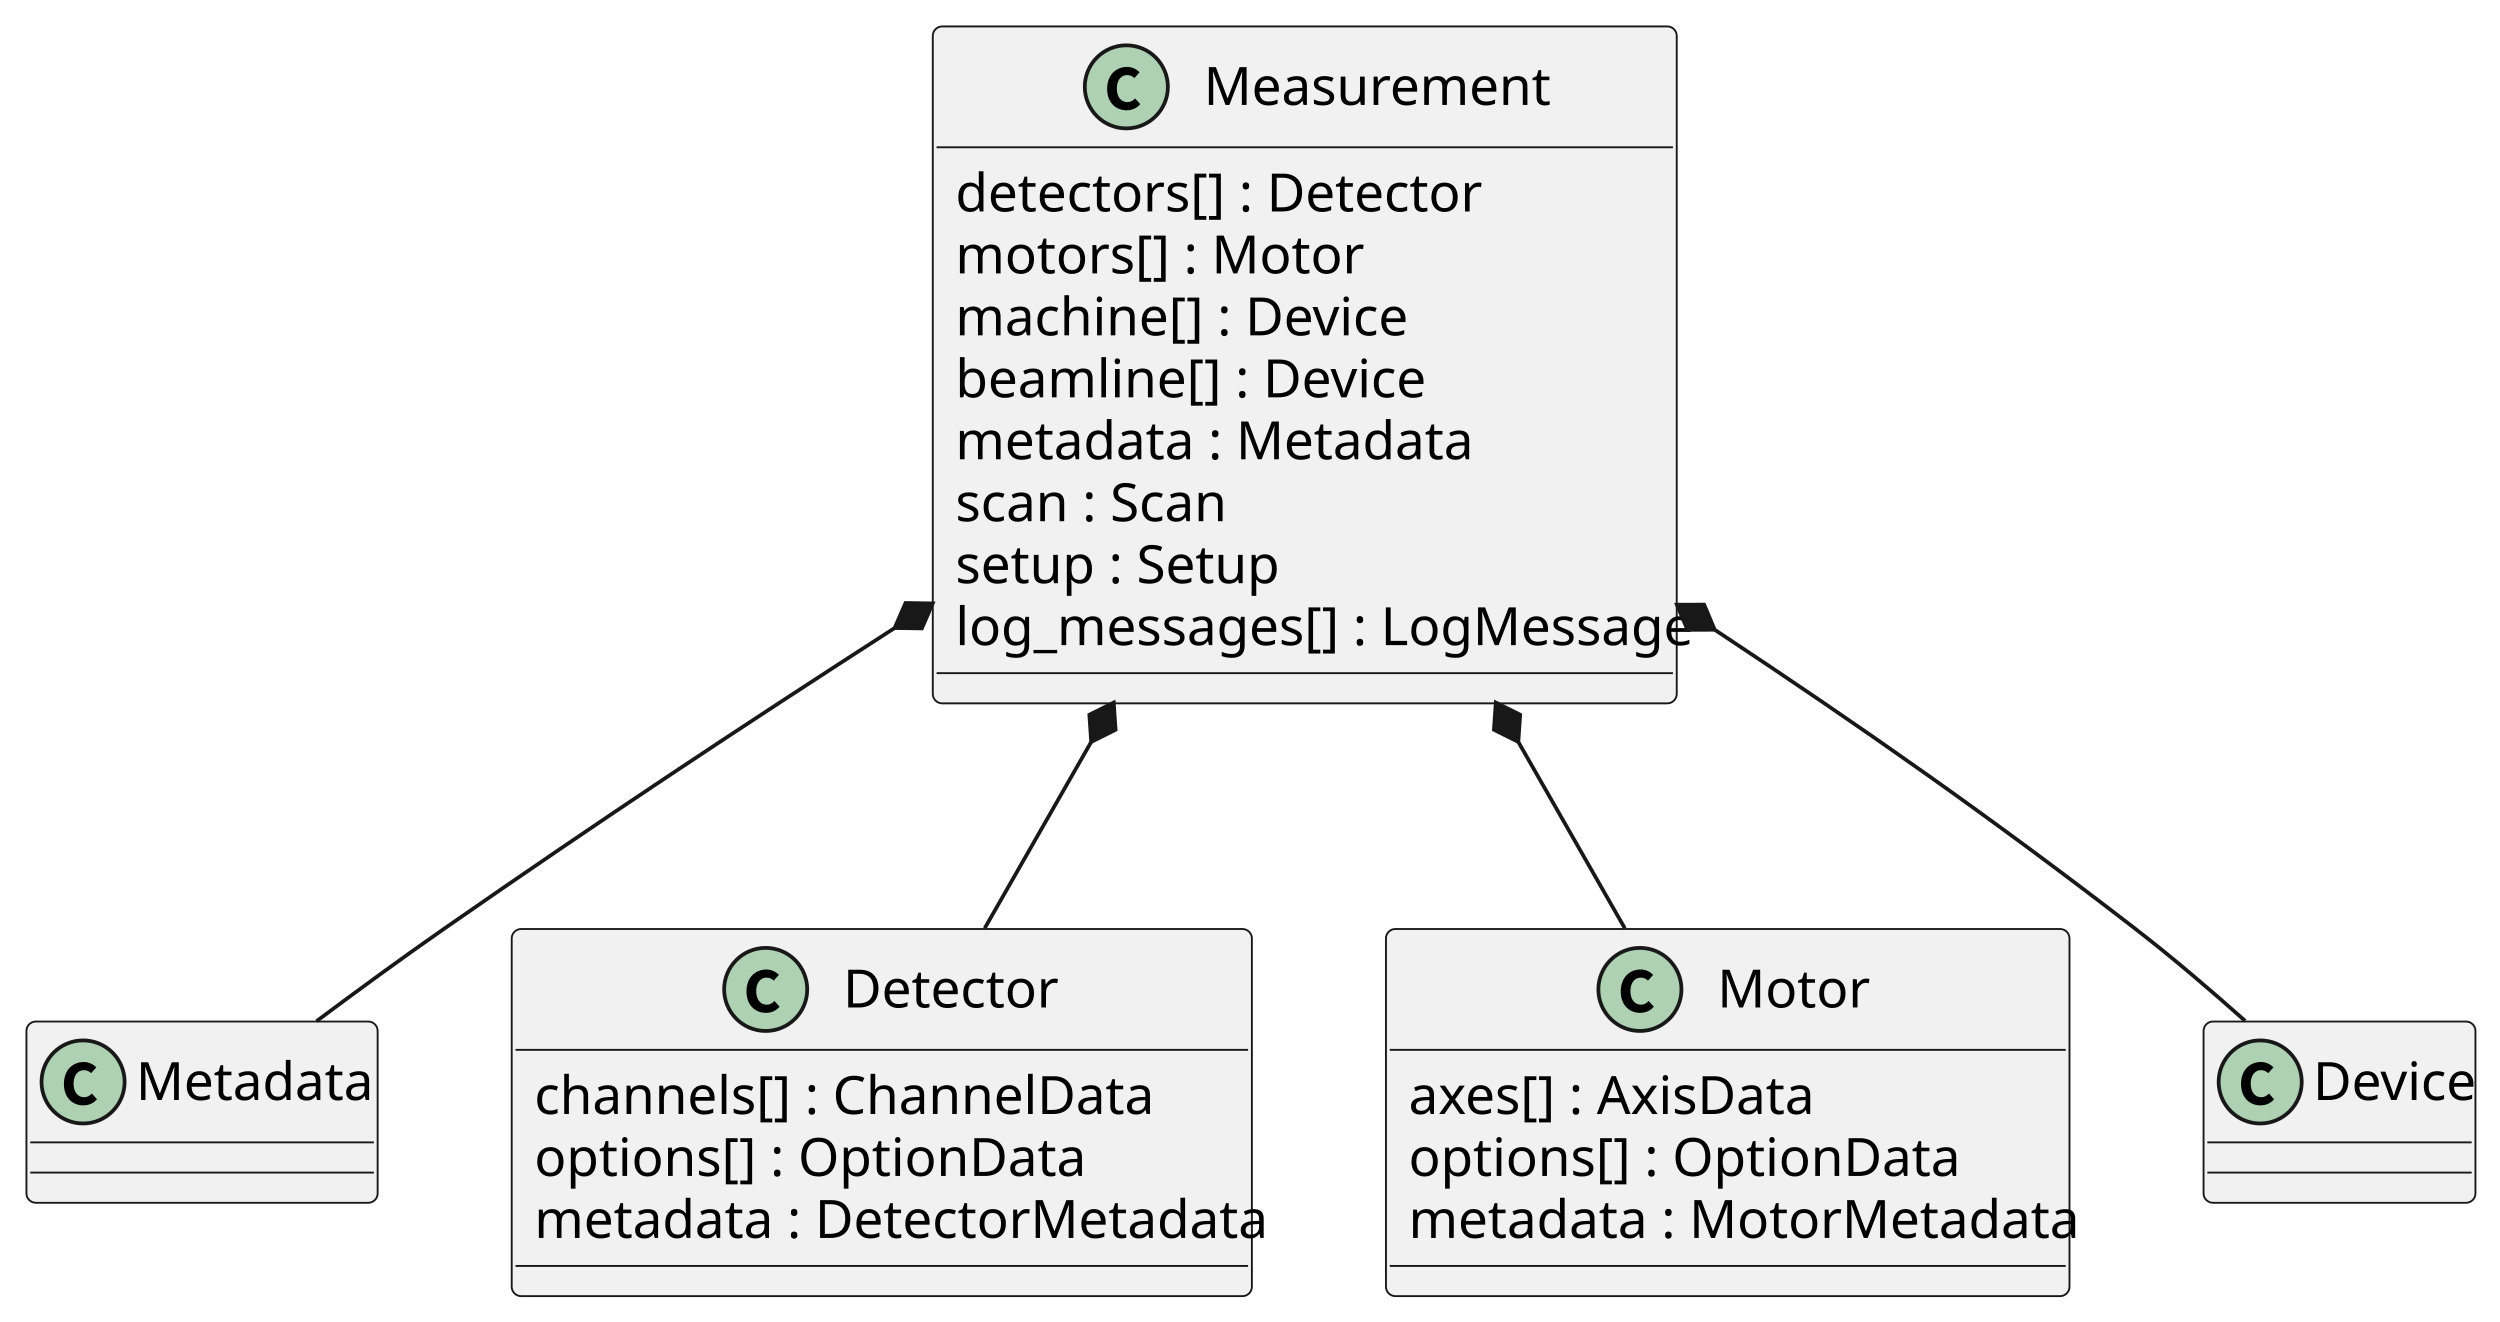
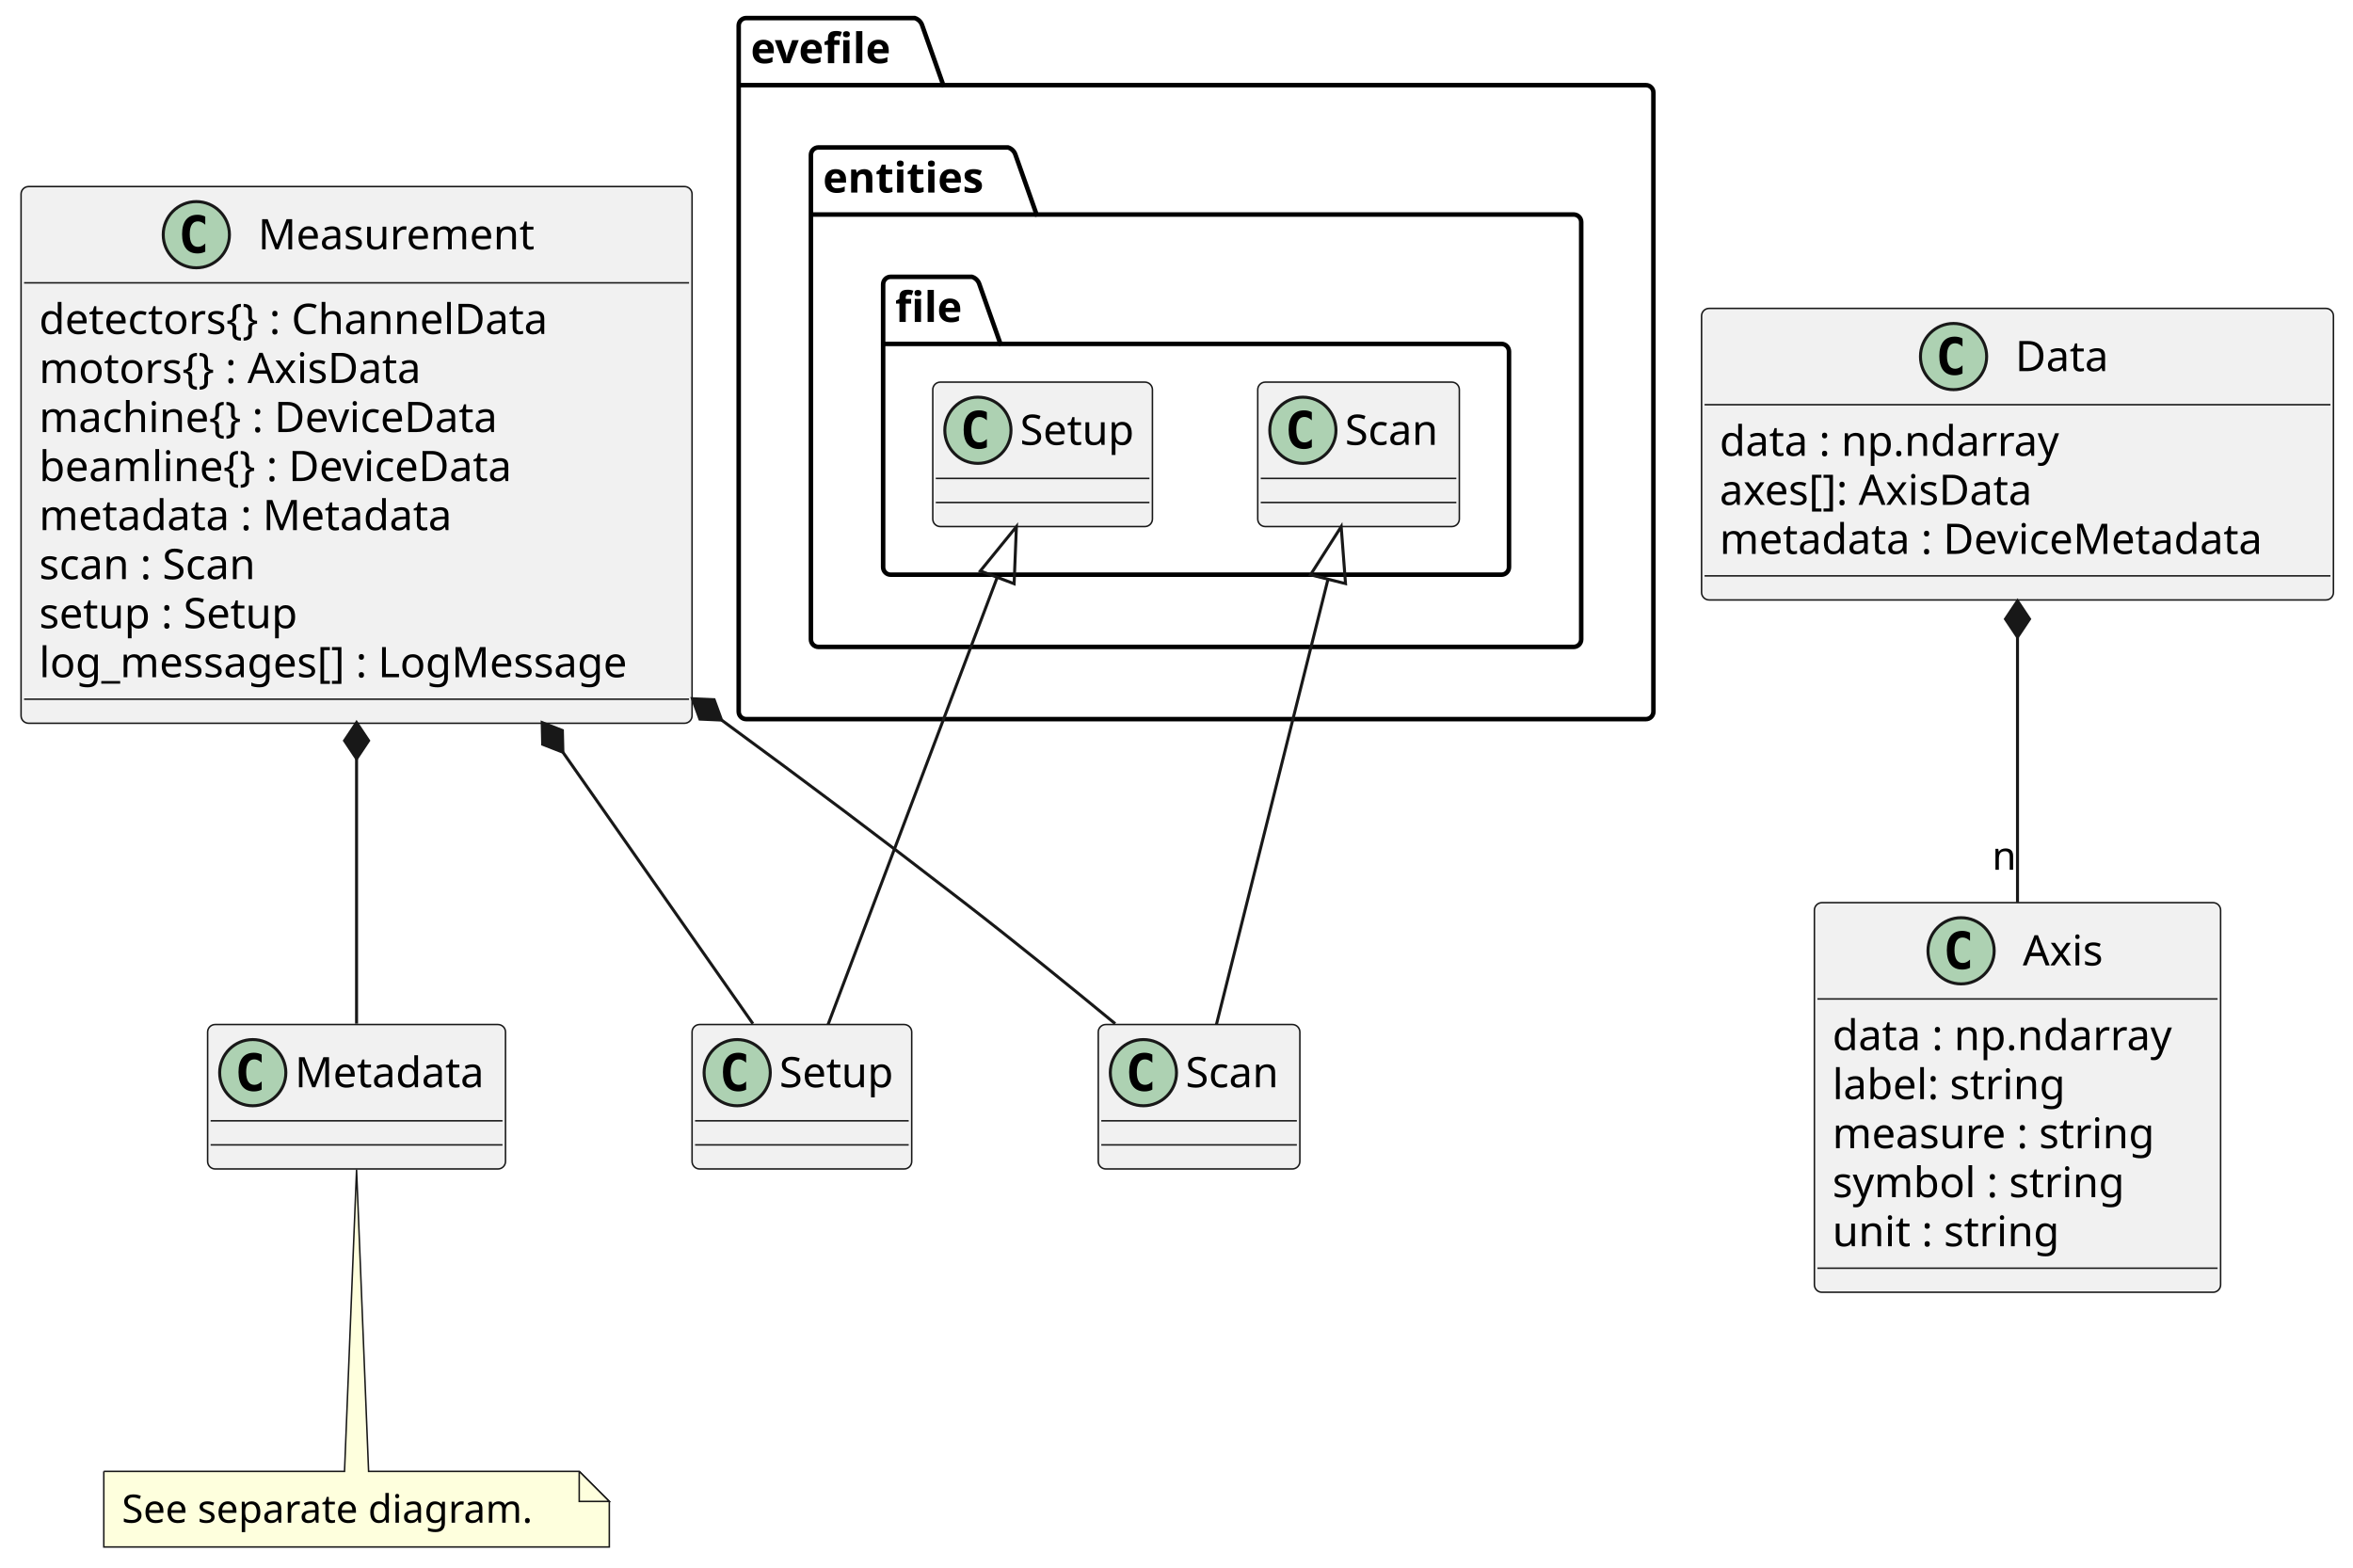
- <svg xmlns="http://www.w3.org/2000/svg" contentStyleType="text/css" height="350px" preserveAspectRatio="none" style="width:662px;height:350px;background:#FFFFFF;" version="1.1" viewBox="0 0 662 350" width="662px" zoomAndPan="magnify">
+ <svg xmlns="http://www.w3.org/2000/svg" contentStyleType="text/css" height="521px" preserveAspectRatio="none" style="width:782px;height:521px;background:#FFFFFF;" version="1.1" viewBox="0 0 782 521" width="782px" zoomAndPan="magnify">
  <defs />
  <g>
+     <g id="cluster_evefile">
+       <path d="M248,6 L304,6 A3.75,3.75 0 0 1 306.5,8.5 L313.5,28.297 L547,28.297 A2.5,2.5 0 0 1 549.5,30.797 L549.5,236.5 A2.5,2.5 0 0 1 547,239 L248,239 A2.5,2.5 0 0 1 245.5,236.5 L245.5,8.5 A2.5,2.5 0 0 1 248,6 " fill="none" style="stroke:#000000;stroke-width:1.5;" />
+       <line style="stroke:#000000;stroke-width:1.5;" x1="245.5" x2="313.5" y1="28.297" y2="28.297" />
+       <text fill="#000000" font-family="sans-serif" font-size="14" font-weight="bold" lengthAdjust="spacing" textLength="55" x="249.5" y="20.995">evefile</text>
+     </g>
+     <g id="cluster_entities">
+       <path d="M272,49 L335,49 A3.75,3.75 0 0 1 337.5,51.5 L344.5,71.297 L523,71.297 A2.5,2.5 0 0 1 525.5,73.797 L525.5,212.5 A2.5,2.5 0 0 1 523,215 L272,215 A2.5,2.5 0 0 1 269.5,212.5 L269.5,51.5 A2.5,2.5 0 0 1 272,49 " fill="none" style="stroke:#000000;stroke-width:1.5;" />
+       <line style="stroke:#000000;stroke-width:1.5;" x1="269.5" x2="344.5" y1="71.297" y2="71.297" />
+       <text fill="#000000" font-family="sans-serif" font-size="14" font-weight="bold" lengthAdjust="spacing" textLength="62" x="273.5" y="63.995">entities</text>
+     </g>
+     <g id="cluster_file">
+       <path d="M296,92 L323,92 A3.75,3.75 0 0 1 325.5,94.5 L332.5,114.297 L499,114.297 A2.5,2.5 0 0 1 501.5,116.797 L501.5,188.5 A2.5,2.5 0 0 1 499,191 L296,191 A2.5,2.5 0 0 1 293.5,188.5 L293.5,94.5 A2.5,2.5 0 0 1 296,92 " fill="none" style="stroke:#000000;stroke-width:1.5;" />
+       <line style="stroke:#000000;stroke-width:1.5;" x1="293.5" x2="332.5" y1="114.297" y2="114.297" />
+       <text fill="#000000" font-family="sans-serif" font-size="14" font-weight="bold" lengthAdjust="spacing" textLength="26" x="297.5" y="106.995">file</text>
+     </g>
+     <g id="elem_Scan">
+       <rect codeLine="26" fill="#F1F1F1" height="48" id="Scan" rx="2.5" ry="2.5" style="stroke:#181818;stroke-width:0.5;" width="67" x="418" y="127" />
+       <ellipse cx="433" cy="143" fill="#ADD1B2" rx="11" ry="11" style="stroke:#181818;stroke-width:1.0;" />
+       <path d="M435.969,148.641 Q435.391,148.938 434.75,149.078 Q434.109,149.234 433.406,149.234 Q430.906,149.234 429.578,147.594 Q428.266,145.938 428.266,142.812 Q428.266,139.688 429.578,138.031 Q430.906,136.375 433.406,136.375 Q434.109,136.375 434.75,136.531 Q435.406,136.688 435.969,136.984 L435.969,139.703 Q435.344,139.125 434.75,138.859 Q434.156,138.578 433.531,138.578 Q432.188,138.578 431.5,139.656 Q430.812,140.719 430.812,142.812 Q430.812,144.906 431.5,145.984 Q432.188,147.047 433.531,147.047 Q434.156,147.047 434.75,146.781 Q435.344,146.5 435.969,145.922 L435.969,148.641 Z " fill="#000000" />
+       <text fill="#000000" font-family="sans-serif" font-size="14" lengthAdjust="spacing" textLength="35" x="447" y="147.847">Scan</text>
+       <line style="stroke:#181818;stroke-width:0.5;" x1="419" x2="484" y1="159" y2="159" />
+       <line style="stroke:#181818;stroke-width:0.5;" x1="419" x2="484" y1="167" y2="167" />
+     </g>
+     <g id="elem_Setup">
+       <rect codeLine="29" fill="#F1F1F1" height="48" id="Setup" rx="2.5" ry="2.5" style="stroke:#181818;stroke-width:0.5;" width="73" x="310" y="127" />
+       <ellipse cx="325" cy="143" fill="#ADD1B2" rx="11" ry="11" style="stroke:#181818;stroke-width:1.0;" />
+       <path d="M327.969,148.641 Q327.391,148.938 326.75,149.078 Q326.109,149.234 325.406,149.234 Q322.906,149.234 321.578,147.594 Q320.266,145.938 320.266,142.812 Q320.266,139.688 321.578,138.031 Q322.906,136.375 325.406,136.375 Q326.109,136.375 326.75,136.531 Q327.406,136.688 327.969,136.984 L327.969,139.703 Q327.344,139.125 326.75,138.859 Q326.156,138.578 325.531,138.578 Q324.188,138.578 323.5,139.656 Q322.812,140.719 322.812,142.812 Q322.812,144.906 323.5,145.984 Q324.188,147.047 325.531,147.047 Q326.156,147.047 326.75,146.781 Q327.344,146.5 327.969,145.922 L327.969,148.641 Z " fill="#000000" />
+       <text fill="#000000" font-family="sans-serif" font-size="14" lengthAdjust="spacing" textLength="41" x="339" y="147.847">Setup</text>
+       <line style="stroke:#181818;stroke-width:0.5;" x1="311" x2="382" y1="159" y2="159" />
+       <line style="stroke:#181818;stroke-width:0.5;" x1="311" x2="382" y1="167" y2="167" />
+     </g>
    <g id="elem_Measurement">
-       <rect codeLine="3" fill="#F1F1F1" height="179.25" id="Measurement" rx="2.5" ry="2.5" style="stroke:#181818;stroke-width:0.5;" width="197" x="247" y="7" />
-       <ellipse cx="298.25" cy="23" fill="#ADD1B2" rx="11" ry="11" style="stroke:#181818;stroke-width:1.0;" />
-       <path d="M298.297,29.203 C299.797,29.203 301.031,28.641 301.938,27.578 L300.562,26.062 C300.016,26.656 299.359,27.047 298.562,27.047 C296.891,27.047 295.734,25.719 295.734,23.438 C295.734,21.219 296.891,19.875 298.453,19.875 C299.266,19.875 299.859,20.188 300.391,20.672 L301.766,19.125 C301.016,18.391 299.859,17.719 298.453,17.719 C295.5,17.719 293.172,19.859 293.172,23.531 C293.172,27.25 295.547,29.203 298.297,29.203 Z " fill="#000000" />
-       <text fill="#000000" font-family="sans-serif" font-size="14" lengthAdjust="spacing" textLength="86" x="318.75" y="27.785">Measurement</text>
-       <line style="stroke:#181818;stroke-width:0.5;" x1="248" x2="443" y1="39" y2="39" />
-       <text fill="#000000" font-family="sans-serif" font-size="14" lengthAdjust="spacing" textLength="129" x="253" y="55.988">detectors[] : Detector</text>
-       <text fill="#000000" font-family="sans-serif" font-size="14" lengthAdjust="spacing" textLength="100" x="253" y="72.394">motors[] : Motor</text>
-       <text fill="#000000" font-family="sans-serif" font-size="14" lengthAdjust="spacing" textLength="110" x="253" y="88.801">machine[] : Device</text>
-       <text fill="#000000" font-family="sans-serif" font-size="14" lengthAdjust="spacing" textLength="113" x="253" y="105.207">beamline[] : Device</text>
-       <text fill="#000000" font-family="sans-serif" font-size="14" lengthAdjust="spacing" textLength="131" x="253" y="121.613">metadata : Metadata</text>
-       <text fill="#000000" font-family="sans-serif" font-size="14" lengthAdjust="spacing" textLength="70" x="253" y="138.019">scan : Scan</text>
-       <text fill="#000000" font-family="sans-serif" font-size="14" lengthAdjust="spacing" textLength="80" x="253" y="154.426">setup : Setup</text>
-       <text fill="#000000" font-family="sans-serif" font-size="14" lengthAdjust="spacing" textLength="185" x="253" y="170.832">log_messages[] : LogMessage</text>
-       <line style="stroke:#181818;stroke-width:0.5;" x1="248" x2="443" y1="178.25" y2="178.25" />
+       <rect codeLine="3" fill="#F1F1F1" height="178.375" id="Measurement" rx="2.5" ry="2.5" style="stroke:#181818;stroke-width:0.5;" width="223" x="7" y="62" />
+       <ellipse cx="65.25" cy="78" fill="#ADD1B2" rx="11" ry="11" style="stroke:#181818;stroke-width:1.0;" />
+       <path d="M68.219,83.641 Q67.641,83.938 67,84.078 Q66.359,84.234 65.656,84.234 Q63.156,84.234 61.828,82.594 Q60.516,80.938 60.516,77.812 Q60.516,74.688 61.828,73.031 Q63.156,71.375 65.656,71.375 Q66.359,71.375 67,71.531 Q67.656,71.688 68.219,71.984 L68.219,74.703 Q67.594,74.125 67,73.859 Q66.406,73.578 65.781,73.578 Q64.438,73.578 63.75,74.656 Q63.062,75.719 63.062,77.812 Q63.062,79.906 63.75,80.984 Q64.438,82.047 65.781,82.047 Q66.406,82.047 67,81.781 Q67.594,81.5 68.219,80.922 L68.219,83.641 Z " fill="#000000" />
+       <text fill="#000000" font-family="sans-serif" font-size="14" lengthAdjust="spacing" textLength="98" x="85.75" y="82.847">Measurement</text>
+       <line style="stroke:#181818;stroke-width:0.5;" x1="8" x2="229" y1="94" y2="94" />
+       <text fill="#000000" font-family="sans-serif" font-size="14" lengthAdjust="spacing" textLength="191" x="13" y="110.995">detectors{} : ChannelData</text>
+       <text fill="#000000" font-family="sans-serif" font-size="14" lengthAdjust="spacing" textLength="144" x="13" y="127.292">motors{} : AxisData</text>
+       <text fill="#000000" font-family="sans-serif" font-size="14" lengthAdjust="spacing" textLength="176" x="13" y="143.589">machine{} : DeviceData</text>
+       <text fill="#000000" font-family="sans-serif" font-size="14" lengthAdjust="spacing" textLength="181" x="13" y="159.886">beamline{} : DeviceData</text>
+       <text fill="#000000" font-family="sans-serif" font-size="14" lengthAdjust="spacing" textLength="149" x="13" y="176.183">metadata : Metadata</text>
+       <text fill="#000000" font-family="sans-serif" font-size="14" lengthAdjust="spacing" textLength="81" x="13" y="192.48">scan : Scan</text>
+       <text fill="#000000" font-family="sans-serif" font-size="14" lengthAdjust="spacing" textLength="93" x="13" y="208.776">setup : Setup</text>
+       <text fill="#000000" font-family="sans-serif" font-size="14" lengthAdjust="spacing" textLength="211" x="13" y="225.073">log_messages[] : LogMessage</text>
+       <line style="stroke:#181818;stroke-width:0.5;" x1="8" x2="229" y1="232.375" y2="232.375" />
    </g>
    <g id="elem_Metadata">
-       <rect codeLine="19" fill="#F1F1F1" height="48" id="Metadata" rx="2.5" ry="2.5" style="stroke:#181818;stroke-width:0.5;" width="93" x="7" y="270.5" />
-       <ellipse cx="22" cy="286.5" fill="#ADD1B2" rx="11" ry="11" style="stroke:#181818;stroke-width:1.0;" />
-       <path d="M22.047,292.703 C23.547,292.703 24.781,292.141 25.688,291.078 L24.312,289.562 C23.766,290.156 23.109,290.547 22.312,290.547 C20.641,290.547 19.484,289.219 19.484,286.938 C19.484,284.719 20.641,283.375 22.203,283.375 C23.016,283.375 23.609,283.688 24.141,284.172 L25.516,282.625 C24.766,281.891 23.609,281.219 22.203,281.219 C19.25,281.219 16.922,283.359 16.922,287.031 C16.922,290.75 19.297,292.703 22.047,292.703 Z " fill="#000000" />
-       <text fill="#000000" font-family="sans-serif" font-size="14" lengthAdjust="spacing" textLength="61" x="36" y="291.285">Metadata</text>
-       <line style="stroke:#181818;stroke-width:0.5;" x1="8" x2="99" y1="302.5" y2="302.5" />
-       <line style="stroke:#181818;stroke-width:0.5;" x1="8" x2="99" y1="310.5" y2="310.5" />
+       <rect codeLine="18" fill="#F1F1F1" height="48" id="Metadata" rx="2.5" ry="2.5" style="stroke:#181818;stroke-width:0.5;" width="99" x="69" y="340.5" />
+       <ellipse cx="84" cy="356.5" fill="#ADD1B2" rx="11" ry="11" style="stroke:#181818;stroke-width:1.0;" />
+       <path d="M86.969,362.141 Q86.391,362.438 85.75,362.578 Q85.109,362.734 84.406,362.734 Q81.906,362.734 80.578,361.094 Q79.266,359.438 79.266,356.312 Q79.266,353.188 80.578,351.531 Q81.906,349.875 84.406,349.875 Q85.109,349.875 85.75,350.031 Q86.406,350.188 86.969,350.484 L86.969,353.203 Q86.344,352.625 85.75,352.359 Q85.156,352.078 84.531,352.078 Q83.188,352.078 82.5,353.156 Q81.812,354.219 81.812,356.312 Q81.812,358.406 82.5,359.484 Q83.188,360.547 84.531,360.547 Q85.156,360.547 85.75,360.281 Q86.344,360 86.969,359.422 L86.969,362.141 Z " fill="#000000" />
+       <text fill="#000000" font-family="sans-serif" font-size="14" lengthAdjust="spacing" textLength="67" x="98" y="361.347">Metadata</text>
+       <line style="stroke:#181818;stroke-width:0.5;" x1="70" x2="167" y1="372.5" y2="372.5" />
+       <line style="stroke:#181818;stroke-width:0.5;" x1="70" x2="167" y1="380.5" y2="380.5" />
    </g>
-     <g id="elem_Detector">
-       <rect codeLine="22" fill="#F1F1F1" height="97.219" id="Detector" rx="2.5" ry="2.5" style="stroke:#181818;stroke-width:0.5;" width="196" x="135.5" y="246" />
-       <ellipse cx="202.75" cy="262" fill="#ADD1B2" rx="11" ry="11" style="stroke:#181818;stroke-width:1.0;" />
-       <path d="M202.797,268.203 C204.297,268.203 205.531,267.641 206.438,266.578 L205.062,265.062 C204.516,265.656 203.859,266.047 203.062,266.047 C201.391,266.047 200.234,264.719 200.234,262.438 C200.234,260.219 201.391,258.875 202.953,258.875 C203.766,258.875 204.359,259.188 204.891,259.672 L206.266,258.125 C205.516,257.391 204.359,256.719 202.953,256.719 C200,256.719 197.672,258.859 197.672,262.531 C197.672,266.25 200.047,268.203 202.797,268.203 Z " fill="#000000" />
-       <text fill="#000000" font-family="sans-serif" font-size="14" lengthAdjust="spacing" textLength="53" x="223.25" y="266.785">Detector</text>
-       <line style="stroke:#181818;stroke-width:0.5;" x1="136.5" x2="330.5" y1="278" y2="278" />
-       <text fill="#000000" font-family="sans-serif" font-size="14" lengthAdjust="spacing" textLength="154" x="141.5" y="294.988">channels[] : ChannelData</text>
-       <text fill="#000000" font-family="sans-serif" font-size="14" lengthAdjust="spacing" textLength="136" x="141.5" y="311.394">options[] : OptionData</text>
-       <text fill="#000000" font-family="sans-serif" font-size="14" lengthAdjust="spacing" textLength="184" x="141.5" y="327.801">metadata : DetectorMetadata</text>
-       <line style="stroke:#181818;stroke-width:0.5;" x1="136.5" x2="330.5" y1="335.219" y2="335.219" />
+     <g id="elem_Scan">
+       <rect codeLine="32" fill="#F1F1F1" height="48" id="Scan" rx="2.5" ry="2.5" style="stroke:#181818;stroke-width:0.5;" width="67" x="365" y="340.5" />
+       <ellipse cx="380" cy="356.5" fill="#ADD1B2" rx="11" ry="11" style="stroke:#181818;stroke-width:1.0;" />
+       <path d="M382.969,362.141 Q382.391,362.438 381.75,362.578 Q381.109,362.734 380.406,362.734 Q377.906,362.734 376.578,361.094 Q375.266,359.438 375.266,356.312 Q375.266,353.188 376.578,351.531 Q377.906,349.875 380.406,349.875 Q381.109,349.875 381.75,350.031 Q382.406,350.188 382.969,350.484 L382.969,353.203 Q382.344,352.625 381.75,352.359 Q381.156,352.078 380.531,352.078 Q379.188,352.078 378.5,353.156 Q377.812,354.219 377.812,356.312 Q377.812,358.406 378.5,359.484 Q379.188,360.547 380.531,360.547 Q381.156,360.547 381.75,360.281 Q382.344,360 382.969,359.422 L382.969,362.141 Z " fill="#000000" />
+       <text fill="#000000" font-family="sans-serif" font-size="14" lengthAdjust="spacing" textLength="35" x="394" y="361.347">Scan</text>
+       <line style="stroke:#181818;stroke-width:0.5;" x1="366" x2="431" y1="372.5" y2="372.5" />
+       <line style="stroke:#181818;stroke-width:0.5;" x1="366" x2="431" y1="380.5" y2="380.5" />
    </g>
-     <g id="elem_Motor">
-       <rect codeLine="28" fill="#F1F1F1" height="97.219" id="Motor" rx="2.5" ry="2.5" style="stroke:#181818;stroke-width:0.5;" width="181" x="367" y="246" />
-       <ellipse cx="434.25" cy="262" fill="#ADD1B2" rx="11" ry="11" style="stroke:#181818;stroke-width:1.0;" />
-       <path d="M434.297,268.203 C435.797,268.203 437.031,267.641 437.938,266.578 L436.562,265.062 C436.016,265.656 435.359,266.047 434.562,266.047 C432.891,266.047 431.734,264.719 431.734,262.438 C431.734,260.219 432.891,258.875 434.453,258.875 C435.266,258.875 435.859,259.188 436.391,259.672 L437.766,258.125 C437.016,257.391 435.859,256.719 434.453,256.719 C431.5,256.719 429.172,258.859 429.172,262.531 C429.172,266.25 431.547,268.203 434.297,268.203 Z " fill="#000000" />
-       <text fill="#000000" font-family="sans-serif" font-size="14" lengthAdjust="spacing" textLength="38" x="454.75" y="266.785">Motor</text>
-       <line style="stroke:#181818;stroke-width:0.5;" x1="368" x2="547" y1="278" y2="278" />
-       <text fill="#000000" font-family="sans-serif" font-size="14" lengthAdjust="spacing" textLength="102" x="373" y="294.988">axes[] : AxisData</text>
-       <text fill="#000000" font-family="sans-serif" font-size="14" lengthAdjust="spacing" textLength="136" x="373" y="311.394">options[] : OptionData</text>
-       <text fill="#000000" font-family="sans-serif" font-size="14" lengthAdjust="spacing" textLength="169" x="373" y="327.801">metadata : MotorMetadata</text>
-       <line style="stroke:#181818;stroke-width:0.5;" x1="368" x2="547" y1="335.219" y2="335.219" />
+     <g id="elem_Setup">
+       <rect codeLine="34" fill="#F1F1F1" height="48" id="Setup" rx="2.5" ry="2.5" style="stroke:#181818;stroke-width:0.5;" width="73" x="230" y="340.5" />
+       <ellipse cx="245" cy="356.5" fill="#ADD1B2" rx="11" ry="11" style="stroke:#181818;stroke-width:1.0;" />
+       <path d="M247.969,362.141 Q247.391,362.438 246.75,362.578 Q246.109,362.734 245.406,362.734 Q242.906,362.734 241.578,361.094 Q240.266,359.438 240.266,356.312 Q240.266,353.188 241.578,351.531 Q242.906,349.875 245.406,349.875 Q246.109,349.875 246.75,350.031 Q247.406,350.188 247.969,350.484 L247.969,353.203 Q247.344,352.625 246.75,352.359 Q246.156,352.078 245.531,352.078 Q244.188,352.078 243.5,353.156 Q242.812,354.219 242.812,356.312 Q242.812,358.406 243.5,359.484 Q244.188,360.547 245.531,360.547 Q246.156,360.547 246.75,360.281 Q247.344,360 247.969,359.422 L247.969,362.141 Z " fill="#000000" />
+       <text fill="#000000" font-family="sans-serif" font-size="14" lengthAdjust="spacing" textLength="41" x="259" y="361.347">Setup</text>
+       <line style="stroke:#181818;stroke-width:0.5;" x1="231" x2="302" y1="372.5" y2="372.5" />
+       <line style="stroke:#181818;stroke-width:0.5;" x1="231" x2="302" y1="380.5" y2="380.5" />
    </g>
-     <g id="elem_Device">
-       <rect codeLine="34" fill="#F1F1F1" height="48" id="Device" rx="2.5" ry="2.5" style="stroke:#181818;stroke-width:0.5;" width="72" x="583.5" y="270.5" />
-       <ellipse cx="598.5" cy="286.5" fill="#ADD1B2" rx="11" ry="11" style="stroke:#181818;stroke-width:1.0;" />
-       <path d="M598.547,292.703 C600.047,292.703 601.281,292.141 602.188,291.078 L600.812,289.562 C600.266,290.156 599.609,290.547 598.812,290.547 C597.141,290.547 595.984,289.219 595.984,286.938 C595.984,284.719 597.141,283.375 598.703,283.375 C599.516,283.375 600.109,283.688 600.641,284.172 L602.016,282.625 C601.266,281.891 600.109,281.219 598.703,281.219 C595.75,281.219 593.422,283.359 593.422,287.031 C593.422,290.75 595.797,292.703 598.547,292.703 Z " fill="#000000" />
-       <text fill="#000000" font-family="sans-serif" font-size="14" lengthAdjust="spacing" textLength="40" x="612.5" y="291.285">Device</text>
-       <line style="stroke:#181818;stroke-width:0.5;" x1="584.5" x2="654.5" y1="302.5" y2="302.5" />
-       <line style="stroke:#181818;stroke-width:0.5;" x1="584.5" x2="654.5" y1="310.5" y2="310.5" />
+     <g id="elem_GMN9">
+       <path d="M34.5,489 L34.5,514.133 A0,0 0 0 0 34.5,514.133 L202.5,514.133 A0,0 0 0 0 202.5,514.133 L202.5,499 L192.5,489 L122.5,489 L118.5,388.71 L114.5,489 L34.5,489 A0,0 0 0 0 34.5,489 " fill="#FEFFDD" style="stroke:#181818;stroke-width:0.5;" />
+       <path d="M192.5,489 L192.5,499 L202.5,499 L192.5,489 " fill="#FEFFDD" style="stroke:#181818;stroke-width:0.5;" />
+       <text fill="#000000" font-family="sans-serif" font-size="13" lengthAdjust="spacing" textLength="147" x="40.5" y="506.067">See separate diagram.</text>
+     </g>
+     <g id="elem_Data">
+       <rect codeLine="36" fill="#F1F1F1" height="96.891" id="Data" rx="2.5" ry="2.5" style="stroke:#181818;stroke-width:0.5;" width="210" x="565.5" y="102.5" />
+       <ellipse cx="649.25" cy="118.5" fill="#ADD1B2" rx="11" ry="11" style="stroke:#181818;stroke-width:1.0;" />
+       <path d="M652.219,124.141 Q651.641,124.438 651,124.578 Q650.359,124.734 649.656,124.734 Q647.156,124.734 645.828,123.094 Q644.516,121.438 644.516,118.312 Q644.516,115.188 645.828,113.531 Q647.156,111.875 649.656,111.875 Q650.359,111.875 651,112.031 Q651.656,112.188 652.219,112.484 L652.219,115.203 Q651.594,114.625 651,114.359 Q650.406,114.078 649.781,114.078 Q648.438,114.078 647.75,115.156 Q647.062,116.219 647.062,118.312 Q647.062,120.406 647.75,121.484 Q648.438,122.547 649.781,122.547 Q650.406,122.547 651,122.281 Q651.594,122 652.219,121.422 L652.219,124.141 Z " fill="#000000" />
+       <text fill="#000000" font-family="sans-serif" font-size="14" lengthAdjust="spacing" textLength="34" x="669.75" y="123.347">Data</text>
+       <line style="stroke:#181818;stroke-width:0.5;" x1="566.5" x2="774.5" y1="134.5" y2="134.5" />
+       <text fill="#000000" font-family="sans-serif" font-size="14" lengthAdjust="spacing" textLength="123" x="571.5" y="151.495">data : np.ndarray</text>
+       <text fill="#000000" font-family="sans-serif" font-size="14" lengthAdjust="spacing" textLength="115" x="571.5" y="167.792">axes[]: AxisData</text>
+       <text fill="#000000" font-family="sans-serif" font-size="14" lengthAdjust="spacing" textLength="198" x="571.5" y="184.089">metadata : DeviceMetadata</text>
+       <line style="stroke:#181818;stroke-width:0.5;" x1="566.5" x2="774.5" y1="191.391" y2="191.391" />
+     </g>
+     <g id="elem_Axis">
+       <rect codeLine="42" fill="#F1F1F1" height="129.484" id="Axis" rx="2.5" ry="2.5" style="stroke:#181818;stroke-width:0.5;" width="135" x="603" y="300" />
+       <ellipse cx="651.75" cy="316" fill="#ADD1B2" rx="11" ry="11" style="stroke:#181818;stroke-width:1.0;" />
+       <path d="M654.719,321.641 Q654.141,321.938 653.5,322.078 Q652.859,322.234 652.156,322.234 Q649.656,322.234 648.328,320.594 Q647.016,318.938 647.016,315.812 Q647.016,312.688 648.328,311.031 Q649.656,309.375 652.156,309.375 Q652.859,309.375 653.5,309.531 Q654.156,309.688 654.719,309.984 L654.719,312.703 Q654.094,312.125 653.5,311.859 Q652.906,311.578 652.281,311.578 Q650.938,311.578 650.25,312.656 Q649.562,313.719 649.562,315.812 Q649.562,317.906 650.25,318.984 Q650.938,320.047 652.281,320.047 Q652.906,320.047 653.5,319.781 Q654.094,319.5 654.719,318.922 L654.719,321.641 Z " fill="#000000" />
+       <text fill="#000000" font-family="sans-serif" font-size="14" lengthAdjust="spacing" textLength="29" x="672.25" y="320.847">Axis</text>
+       <line style="stroke:#181818;stroke-width:0.5;" x1="604" x2="737" y1="332" y2="332" />
+       <text fill="#000000" font-family="sans-serif" font-size="14" lengthAdjust="spacing" textLength="123" x="609" y="348.995">data : np.ndarray</text>
+       <text fill="#000000" font-family="sans-serif" font-size="14" lengthAdjust="spacing" textLength="84" x="609" y="365.292">label: string</text>
+       <text fill="#000000" font-family="sans-serif" font-size="14" lengthAdjust="spacing" textLength="116" x="609" y="381.589">measure : string</text>
+       <text fill="#000000" font-family="sans-serif" font-size="14" lengthAdjust="spacing" textLength="104" x="609" y="397.886">symbol : string</text>
+       <text fill="#000000" font-family="sans-serif" font-size="14" lengthAdjust="spacing" textLength="80" x="609" y="414.183">unit : string</text>
+       <line style="stroke:#181818;stroke-width:0.5;" x1="604" x2="737" y1="421.484" y2="421.484" />
    </g>
    <g id="link_Measurement_Metadata">
-       <path codeLine="14" d="M236.903,166.29 C196.413,192.38 159.38,216.86 117.5,246 C106.37,253.74 94.38,262.52 83.82,270.4 " fill="none" id="Measurement-backto-Metadata" style="stroke:#181818;stroke-width:1.0;" />
-       <polygon fill="#181818" points="246.99,159.79,239.78,159.678,236.903,166.29,244.113,166.402,246.99,159.79" style="stroke:#181818;stroke-width:1.0;" />
+       <path codeLine="14" d="M118.5,252.16 C118.5,288.66 118.5,316.03 118.5,340.23 " fill="none" id="Measurement-backto-Metadata" style="stroke:#181818;stroke-width:1.0;" />
+       <polygon fill="#181818" points="118.5,240.16,114.5,246.16,118.5,252.16,122.5,246.16,118.5,240.16" style="stroke:#181818;stroke-width:1.0;" />
    </g>
-     <g id="link_Measurement_Detector">
-       <path codeLine="15" d="M288.955,196.458 C277.185,217.048 271.05,227.79 260.74,245.82 " fill="none" id="Measurement-backto-Detector" style="stroke:#181818;stroke-width:1.0;" />
-       <polygon fill="#181818" points="294.91,186.04,288.46,189.264,288.955,196.458,295.405,193.234,294.91,186.04" style="stroke:#181818;stroke-width:1.0;" />
+     <g id="link_Measurement_Scan">
+       <path codeLine="15" d="M239.808,239.315 C269.408,261.015 291.52,277.61 320.5,300 C337.36,313.02 355.86,328.06 370.62,340.22 " fill="none" id="Measurement-backto-Scan" style="stroke:#181818;stroke-width:1.0;" />
+       <polygon fill="#181818" points="230.13,232.22,232.604,238.993,239.808,239.315,237.334,232.542,230.13,232.22" style="stroke:#181818;stroke-width:1.0;" />
    </g>
-     <g id="link_Measurement_Motor">
-       <path codeLine="16" d="M402.045,196.458 C413.815,217.048 419.95,227.79 430.26,245.82 " fill="none" id="Measurement-backto-Motor" style="stroke:#181818;stroke-width:1.0;" />
-       <polygon fill="#181818" points="396.09,186.04,395.595,193.234,402.045,196.458,402.54,189.264,396.09,186.04" style="stroke:#181818;stroke-width:1.0;" />
+     <g id="link_Measurement_Setup">
+       <path codeLine="16" d="M187.07,249.992 C212.61,286.492 233.28,316.03 250.22,340.23 " fill="none" id="Measurement-backto-Setup" style="stroke:#181818;stroke-width:1.0;" />
+       <polygon fill="#181818" points="180.19,240.16,180.352,247.369,187.07,249.992,186.907,242.783,180.19,240.16" style="stroke:#181818;stroke-width:1.0;" />
    </g>
-     <g id="link_Measurement_Device">
-       <path codeLine="17" d="M454.048,166.751 C492.698,192.321 526.93,216.21 565.5,246 C575.28,253.56 585.58,262.37 594.52,270.34 " fill="none" id="Measurement-backto-Device" style="stroke:#181818;stroke-width:1.0;" />
-       <polygon fill="#181818" points="444.04,160.13,446.837,166.777,454.048,166.751,451.251,160.105,444.04,160.13" style="stroke:#181818;stroke-width:1.0;" />
+     <g id="link_Scan_Scan">
+       <path d="M441.352,192.5 C431.152,233.179 414.46,299.83 404.27,340.49 " fill="none" id="Scan-backto-Scan" style="stroke:#181818;stroke-width:1.0;" />
+       <polygon fill="none" points="445.73,175.04,435.532,191.04,447.172,193.959,445.73,175.04" style="stroke:#181818;stroke-width:1.0;" />
+     </g>
+     <g id="link_Setup_Setup">
+       <path d="M331.421,191.875 C316.031,232.555 290.58,299.83 275.2,340.49 " fill="none" id="Setup-backto-Setup" style="stroke:#181818;stroke-width:1.0;" />
+       <polygon fill="none" points="337.79,175.04,325.809,189.752,337.033,193.999,337.79,175.04" style="stroke:#181818;stroke-width:1.0;" />
+     </g>
+     <g id="link_Data_Axis">
+       <path codeLine="50" d="M670.5,211.73 C670.5,241.33 670.5,267.73 670.5,299.9 " fill="none" id="Data-backto-Axis" style="stroke:#181818;stroke-width:1.0;" />
+       <polygon fill="#181818" points="670.5,199.73,666.5,205.73,670.5,211.73,674.5,205.73,670.5,199.73" style="stroke:#181818;stroke-width:1.0;" />
+       <text fill="#000000" font-family="sans-serif" font-size="13" lengthAdjust="spacing" textLength="8" x="662.062" y="289.062">n</text>
    </g>
  </g>
</svg>
